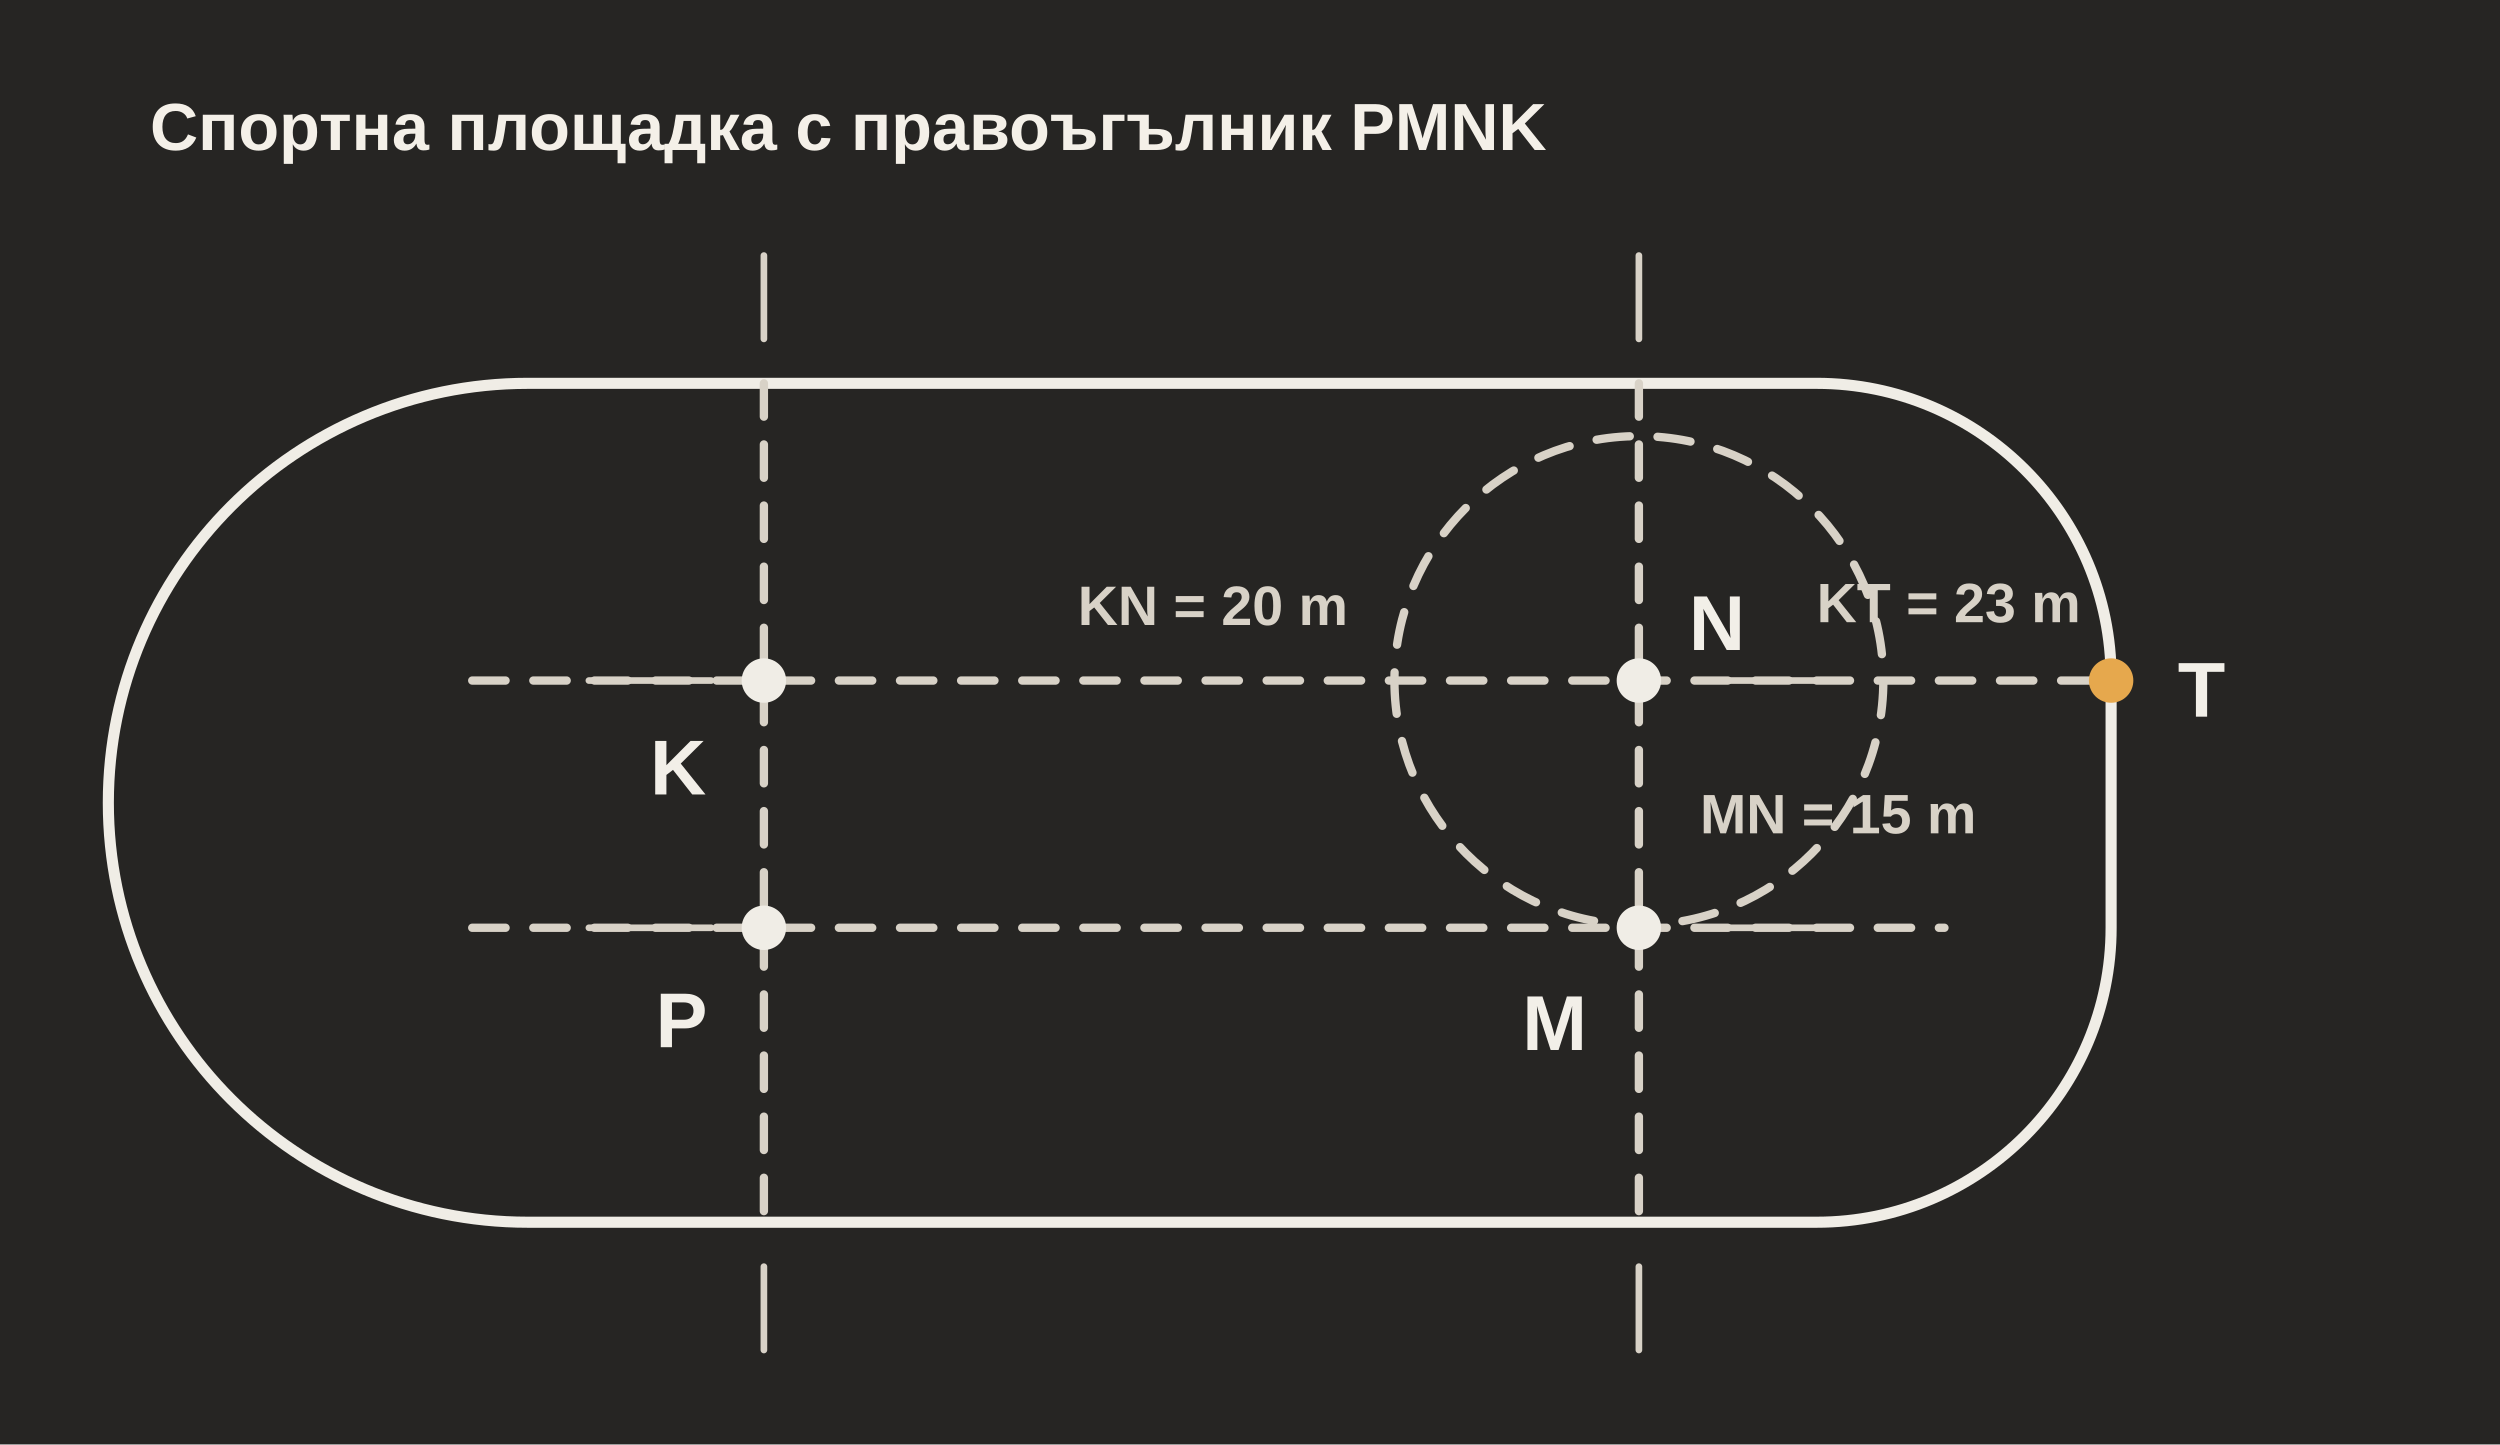
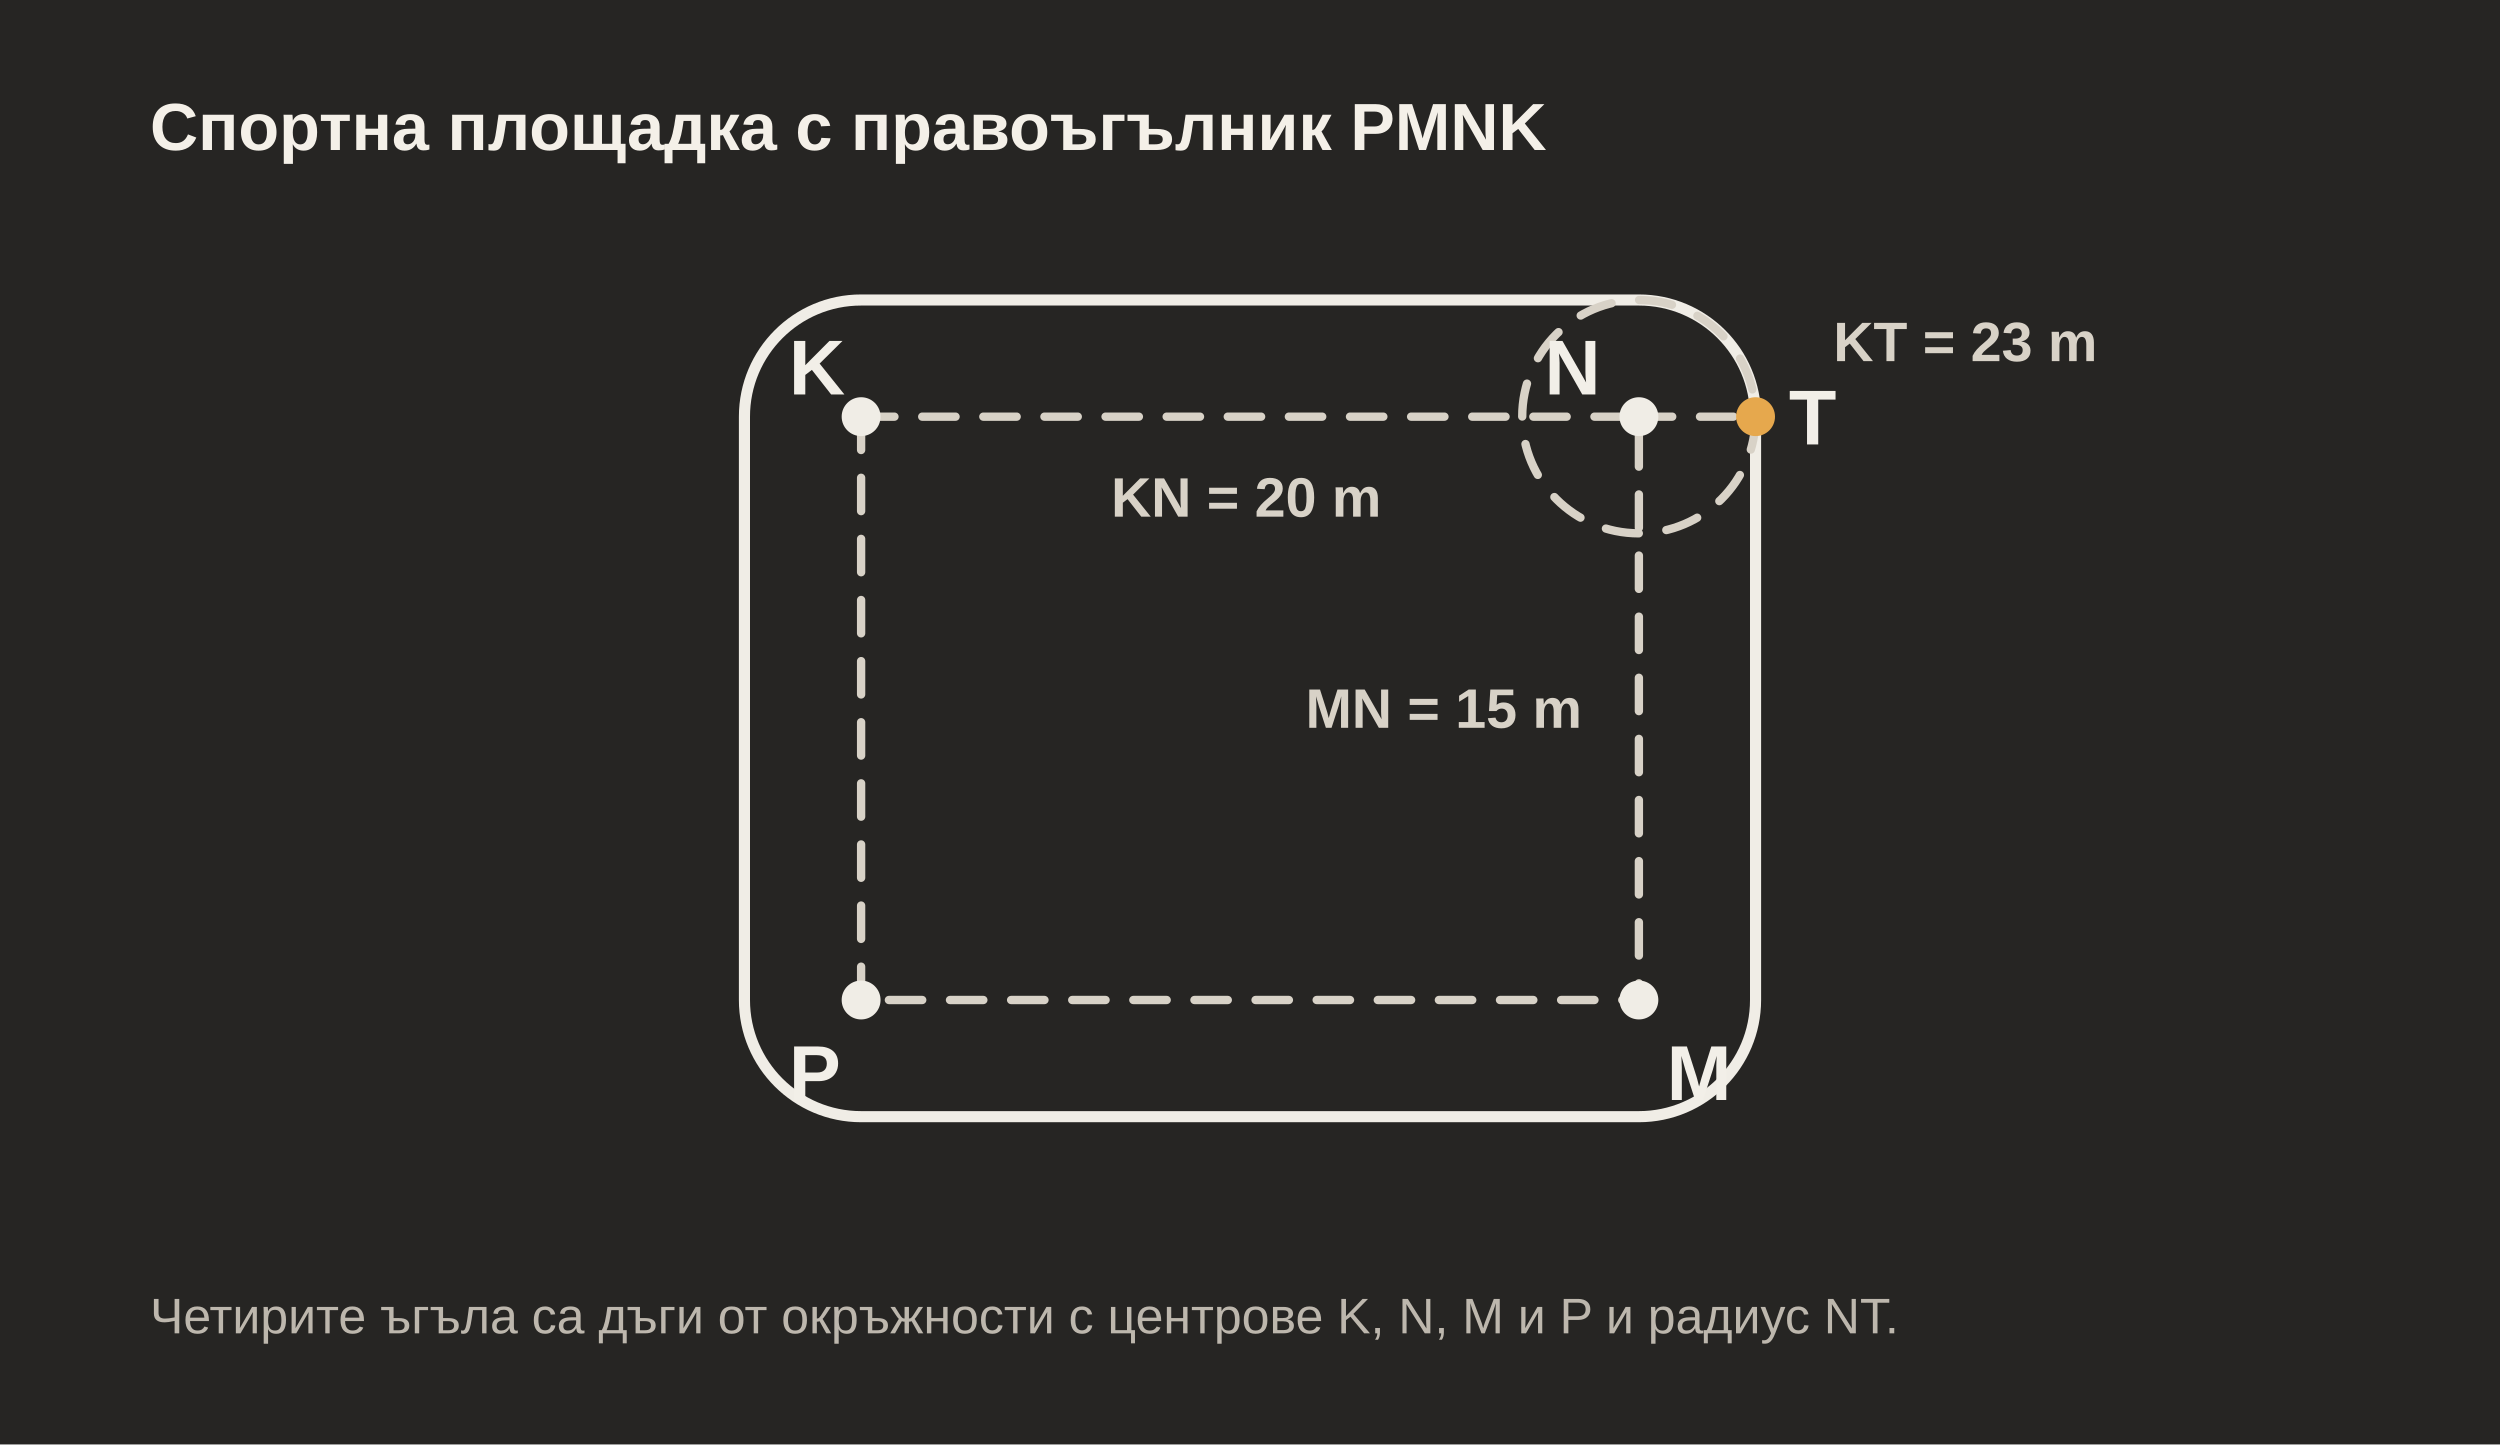
<svg xmlns="http://www.w3.org/2000/svg" viewBox="0 0 900 520" role="img" aria-labelledby="title desc">
  <rect width="900" height="520" fill="#262523" />
  <defs>
    <marker id="arrow" markerWidth="10" markerHeight="10" refX="8" refY="3" orient="auto" markerUnits="strokeWidth">
      <path d="M0,0 L0,6 L8,3 z" fill="#d8d2c7" />
    </marker>
    <style>
      .line{stroke:#f0ede6;stroke-width:4;fill:none;stroke-linecap:round;stroke-linejoin:round}.thin{stroke:#d8d2c7;stroke-width:2.4;fill:none;stroke-linecap:round;stroke-linejoin:round}.dash{stroke:#d8d2c7;stroke-width:3;fill:none;stroke-dasharray:12 10;stroke-linecap:round;stroke-linejoin:round}.blue{stroke:#4a97f2;stroke-width:4;fill:none;stroke-linecap:round;stroke-linejoin:round}.green{stroke:#7db22f;stroke-width:4;fill:none;stroke-linecap:round;stroke-linejoin:round}.orange{stroke:#e6a84d;stroke-width:4;fill:none;stroke-linecap:round;stroke-linejoin:round}.violet{stroke:#8f7cf6;stroke-width:4;fill:none;stroke-linecap:round;stroke-linejoin:round}.fill-blue{fill:#4a97f2;fill-opacity:.18;stroke:#4a97f2;stroke-width:3}.fill-green{fill:#7db22f;fill-opacity:.16;stroke:#7db22f;stroke-width:3}.fill-orange{fill:#e6a84d;fill-opacity:.16;stroke:#e6a84d;stroke-width:3}.grid{stroke:#5c5a55;stroke-width:1.5;opacity:.8}.point{fill:#f0ede6}.point-blue{fill:#4a97f2}.point-green{fill:#7db22f}.point-orange{fill:#e6a84d}.label{fill:#f2efe8;font-family:Arial,sans-serif;font-weight:700;font-size:28px}.small{fill:#d8d2c7;font-family:Arial,sans-serif;font-weight:600;font-size:20px}.tiny{fill:#d8d2c7;font-family:Arial,sans-serif;font-weight:600;font-size:16px}.caption{fill:#f4f0e8;font-family:Arial,sans-serif;font-weight:700;font-size:24px}.muted{fill:#bdb7ad;font-family:Arial,sans-serif;font-size:18px}.sector1{fill:#4a97f2;fill-opacity:.65}.sector2{fill:#7db22f;fill-opacity:.62}.sector3{fill:#e6a84d;fill-opacity:.68}.sector4{fill:#8f7cf6;fill-opacity:.58}
    </style>
  </defs>
  <text class="caption" x="54" y="54">Спортна площадка с правоъгълник PMNK</text>
-   <path class="line" d="M190 138 H654 A106 106 0 0 1 760 244 V334 A106 106 0 0 1 654 440 H190 A151 151 0 0 1 190 138 Z" />
-   <path class="dash" d="M275 138 V440 M590 138 V440 M170 245 H760 M170 334 H700" />
-   <path class="dash" d="M590 245 m-88 0 a88 88 0 1 0 176 0 a88 88 0 1 0 -176 0" />
-   <path class="thin" d="M275 122 v-30 M590 122 v-30 M275 456 v30 M590 456 v30" />
-   <path class="thin" d="M256 245 h-44 M610 245 h44 M256 334 h-44 M610 334 h44" />
-   <circle class="point" cx="275" cy="245" r="8" />
-   <circle class="point" cx="590" cy="245" r="8" />
-   <circle class="point" cx="275" cy="334" r="8" />
-   <circle class="point" cx="590" cy="334" r="8" />
-   <circle class="point-orange" cx="760" cy="245" r="8" />
-   <text class="label" x="234" y="286">K</text>
-   <text class="label" x="608" y="234">N</text>
-   <text class="label" x="236" y="377">P</text>
-   <text class="label" x="548" y="378">M</text>
-   <text class="label" x="784" y="258">T</text>
-   <text class="small" x="388" y="225">KN = 20 m</text>
-   <text class="small" x="612" y="300">MN = 15 m</text>
-   <text class="small" x="654" y="224">KT = 23 m</text>
+   <path class="line" d="M310 108 H590 A42 42 0 0 1 632 150 V360 A42 42 0 0 1 590 402 H310 A42 42 0 0 1 268 360 V150 A42 42 0 0 1 310 108 Z" />
+   <path class="dash" d="M310 150 H590 V360 H310 Z M590 150 H632" />
+   <circle class="dash" cx="590" cy="150" r="42" />
+   <circle class="point" cx="310" cy="150" r="7" />
+   <circle class="point" cx="590" cy="150" r="7" />
+   <circle class="point" cx="310" cy="360" r="7" />
+   <circle class="point" cx="590" cy="360" r="7" />
+   <circle class="point-orange" cx="632" cy="150" r="7" />
+   <text class="label" x="284" y="142">K</text>
+   <text class="label" x="556" y="142">N</text>
+   <text class="label" x="284" y="396">P</text>
+   <text class="label" x="600" y="396">M</text>
+   <text class="label" x="644" y="160">T</text>
+   <text class="small" x="400" y="186">KN = 20 m</text>
+   <text class="small" x="470" y="262">MN = 15 m</text>
+   <text class="small" x="660" y="130">KT = 23 m</text>
+   <text class="muted" x="54" y="480">Четирите ъгъла са дъги от окръжности с центрове K, N, M и P и радиус NT.</text>
</svg>
